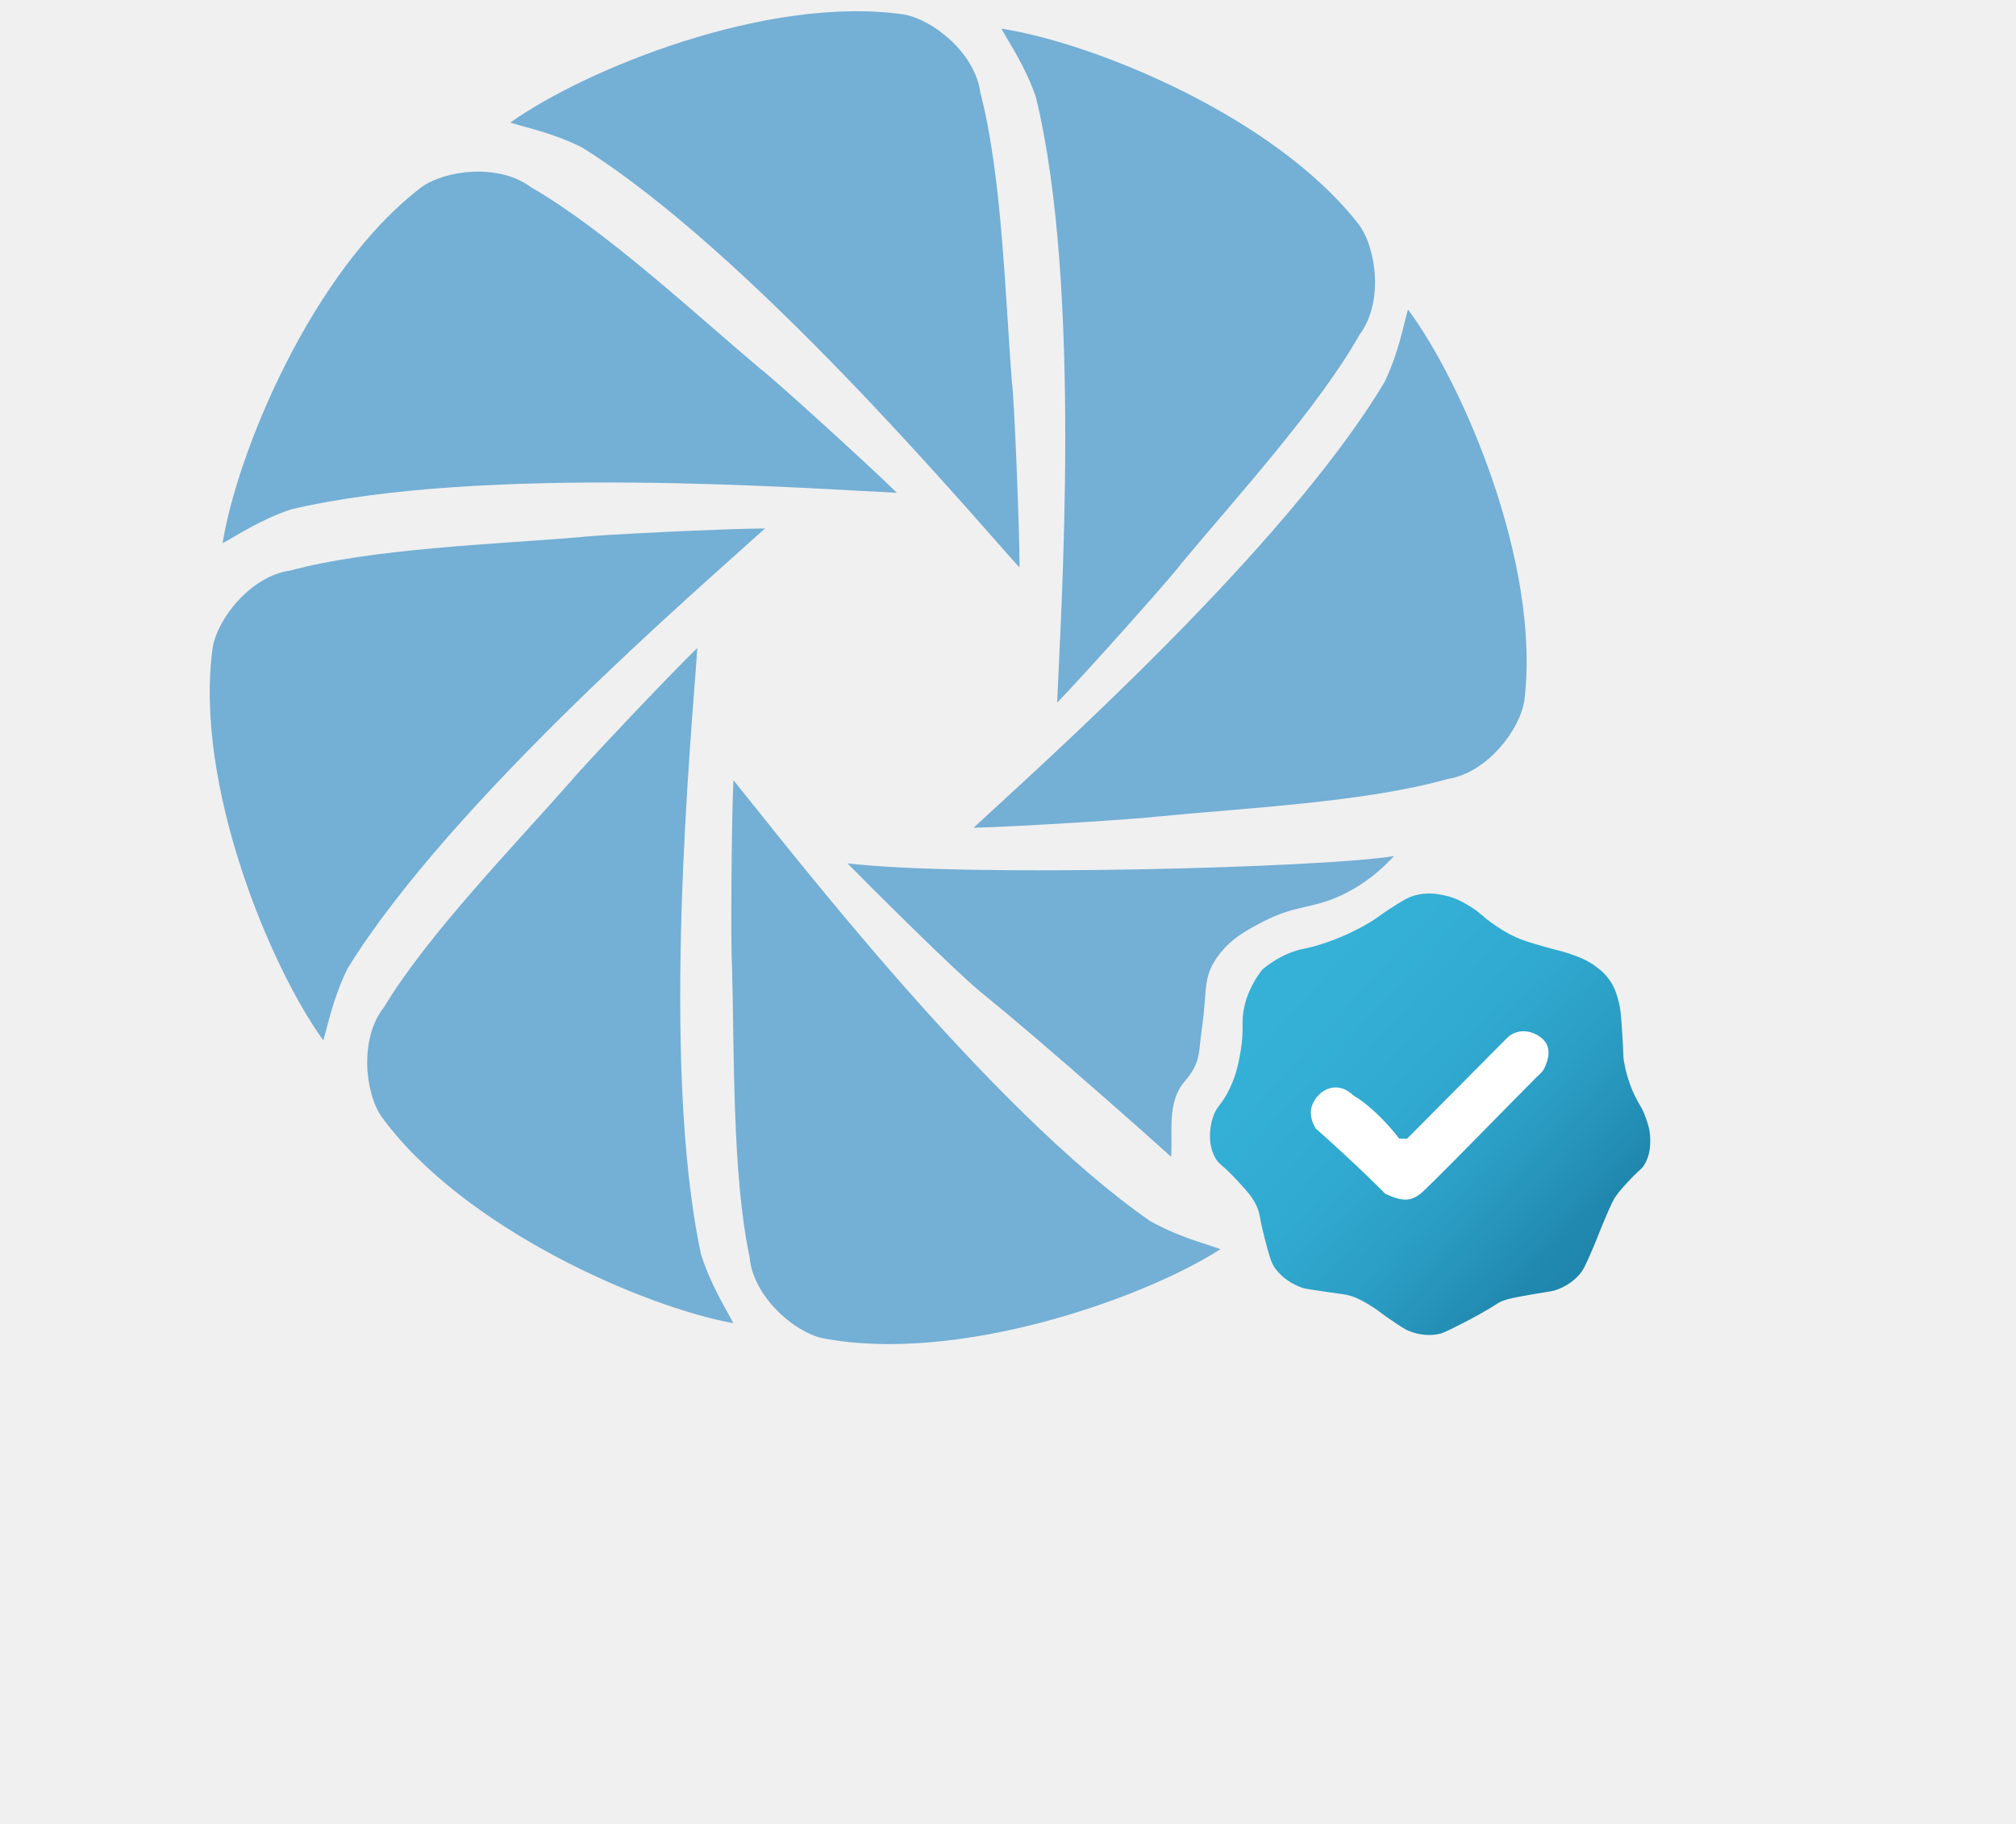
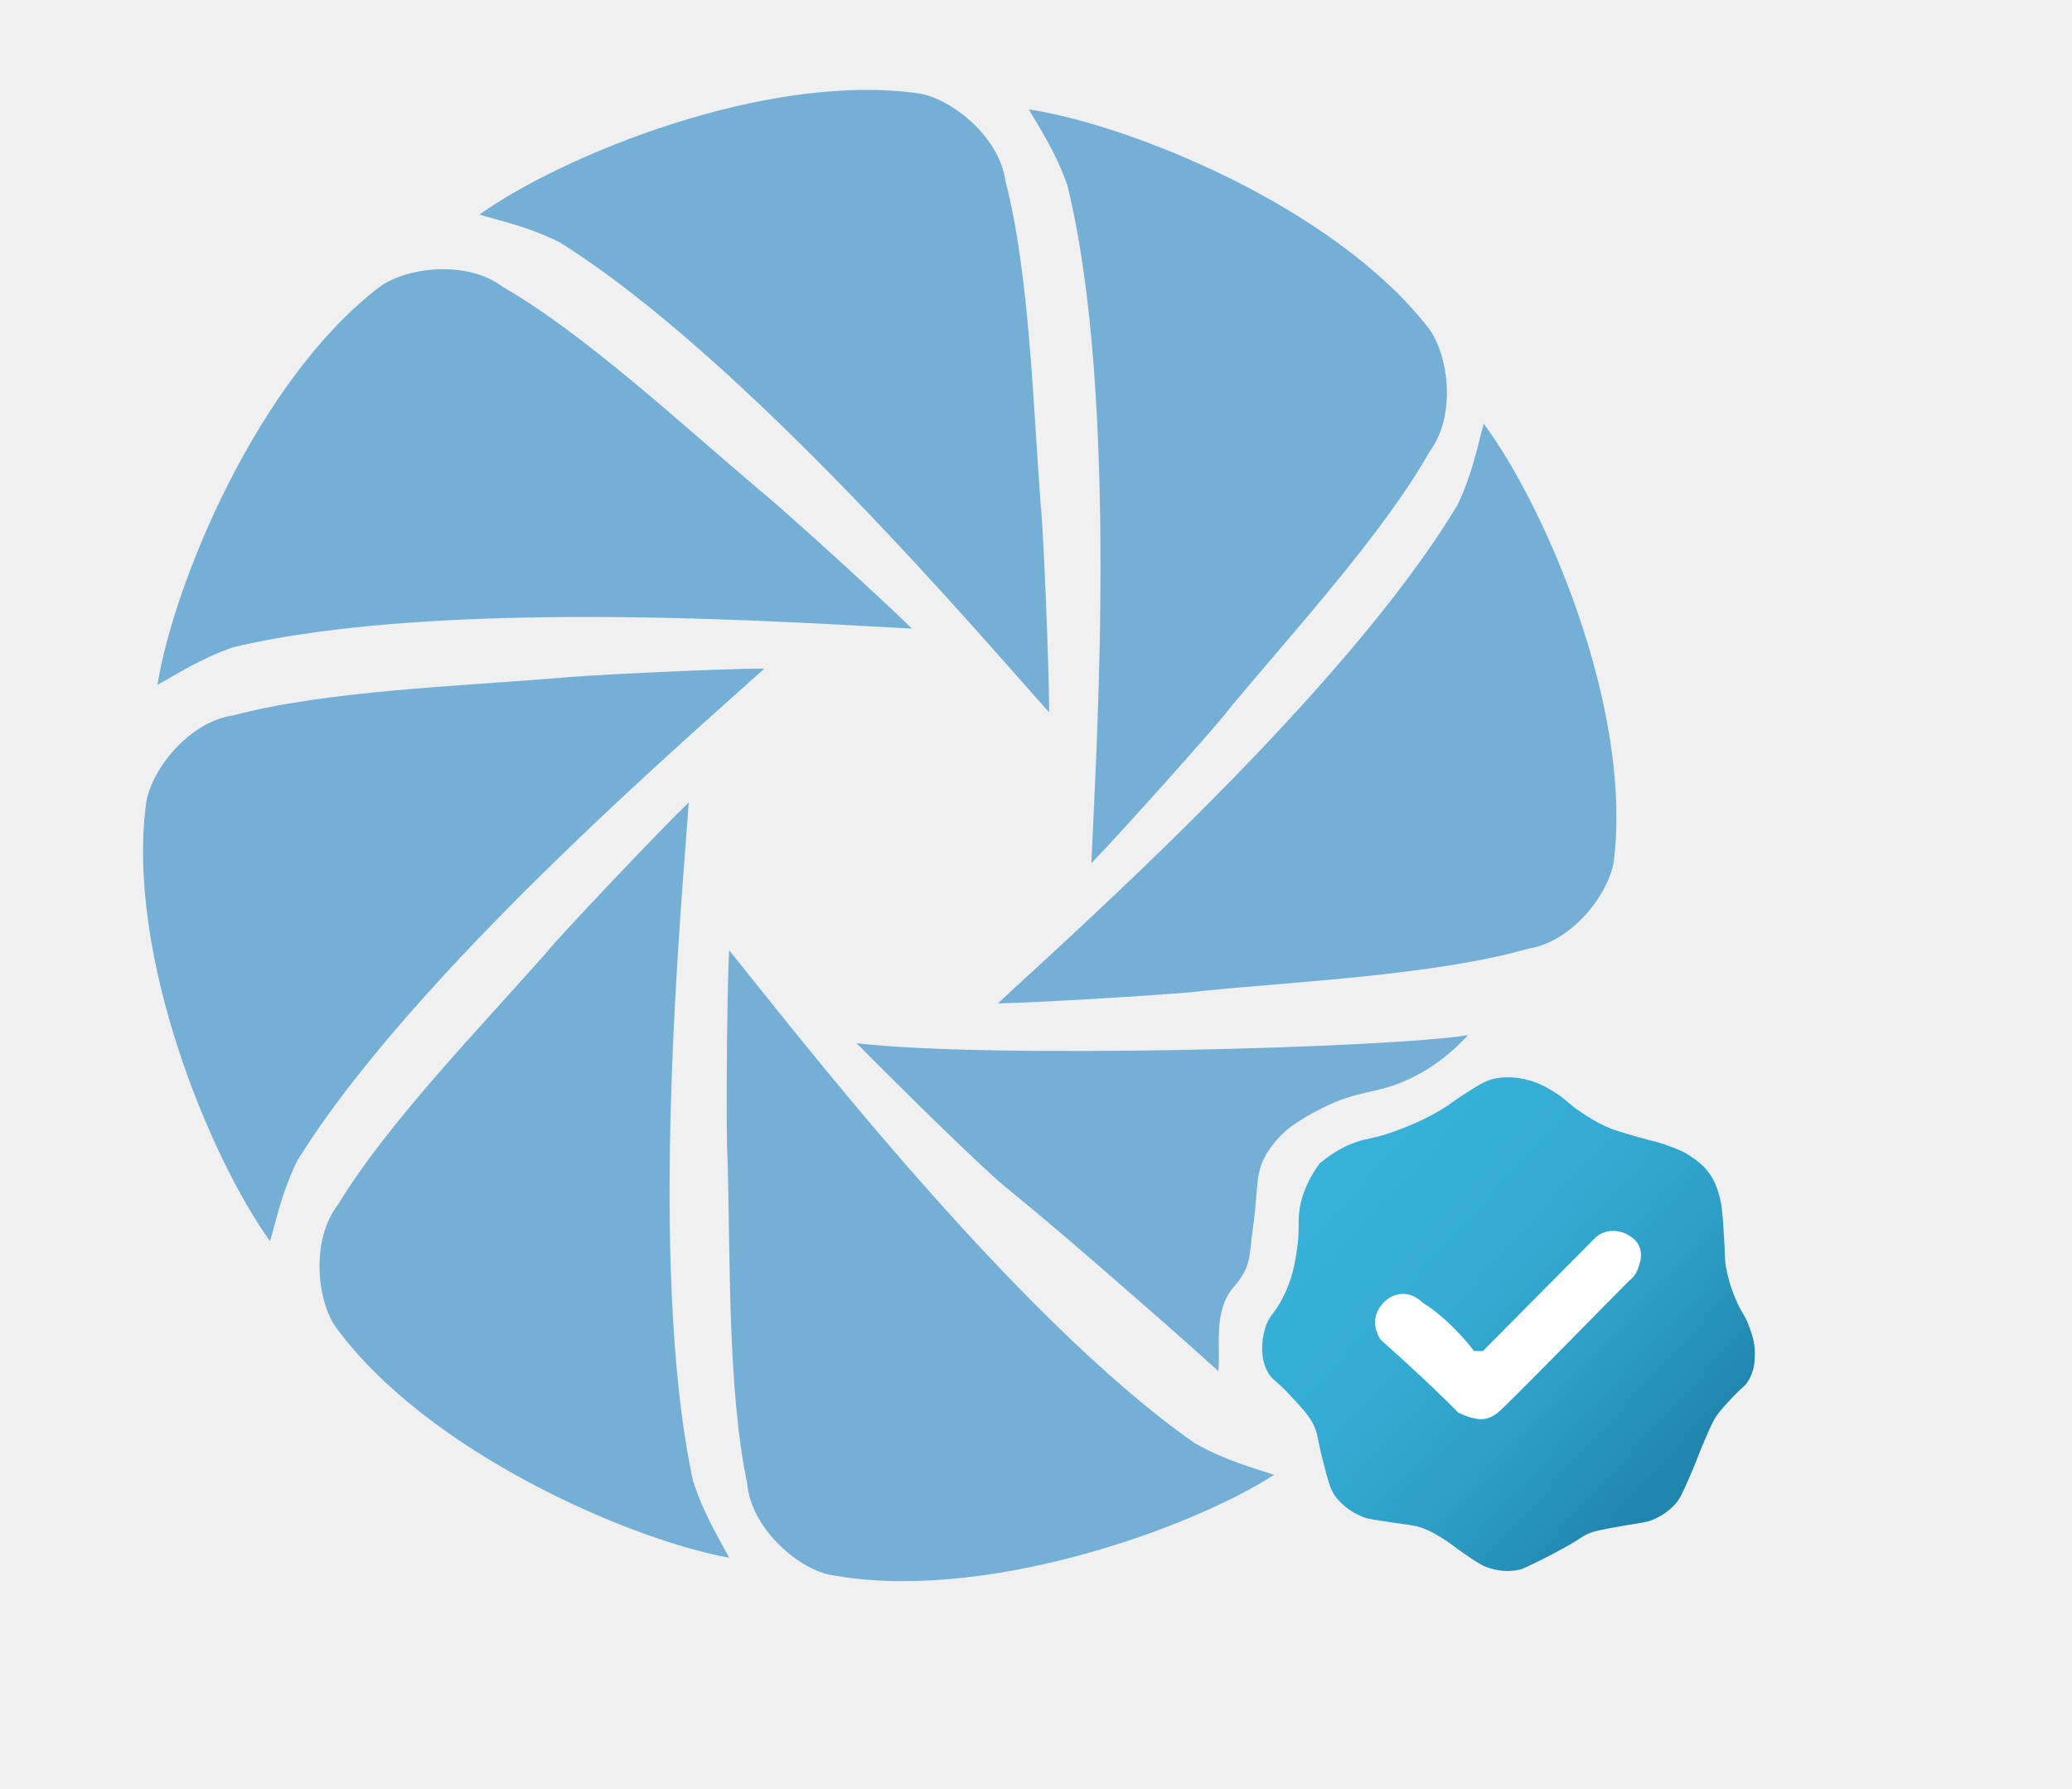
- <svg xmlns="http://www.w3.org/2000/svg" id="_레이어_1" data-name="레이어_1" version="1.1" viewBox="234 344 168 152">
+ <svg xmlns="http://www.w3.org/2000/svg" version="1.1" viewBox="260 376 117 101">
  <defs>
-     <style>
-       .st0 {
-         fill: #fff;
-       }
- 
-       .st1 {
-         fill: url(#_무제_그라디언트_88);
-       }
- 
-       .st2 {
-         fill: url(#_무제_그라디언트_136);
-       }
- 
-       .st3 {
-         fill: #74afd5;
-       }
-     </style>
-     <linearGradient id="_무제_그라디언트_136" data-name="무제 그라디언트 136" x1="337.66" y1="425.17" x2="396.13" y2="412.42" gradientUnits="userSpaceOnUse">
+     <linearGradient id="sl" x1="333.42" y1="441.91" x2="377.75" y2="432.24" gradientUnits="userSpaceOnUse">
      <stop offset="0" stop-color="#74afd5" />
      <stop offset=".82" stop-color="#1b7fc4" />
    </linearGradient>
-     <linearGradient id="_무제_그라디언트_88" data-name="무제 그라디언트 88" x1="306.26" y1="393.69" x2="386.53" y2="467.31" gradientUnits="userSpaceOnUse">
-       <stop offset="0" stop-color="#6bbddc" />
-       <stop offset=".11" stop-color="#36b3da" />
-       <stop offset=".44" stop-color="#35b1d8" />
-       <stop offset=".56" stop-color="#31aad1" />
-       <stop offset=".64" stop-color="#2b9ec5" />
-       <stop offset=".71" stop-color="#238db4" />
-       <stop offset=".73" stop-color="#2087ae" />
-       <stop offset="1" stop-color="#17789e" />
+     <linearGradient id="sm" x1="309.61" y1="418.04" x2="370.46" y2="473.85" gradientUnits="userSpaceOnUse">
+       <stop offset="0" stop-color="#6cbedd" />
+       <stop offset=".11" stop-color="#38b3da" />
+       <stop offset=".44" stop-color="#37b1d8" />
+       <stop offset=".56" stop-color="#33aad1" />
+       <stop offset=".64" stop-color="#2d9ec5" />
+       <stop offset=".71" stop-color="#248db5" />
+       <stop offset=".73" stop-color="#2187af" />
+       <stop offset="1" stop-color="#19789f" />
    </linearGradient>
  </defs>
-   <path class="st3" d="M297.38,374.75c.83.58,9.03,8.01,11.36,10.32-6.98-.32-34.54-2.41-50.52,1.39-2.57.88-4.34,2.09-5.67,2.81,1.18-7.44,7.41-22.69,16.57-29.67,2.03-1.46,6.51-1.98,9.12,0,6.12,3.51,13.57,10.45,19.14,15.15Z" />
-   <path class="st3" d="M282.42,388.76c1-.17,12.05-.71,15.33-.72-5.17,4.71-26.15,22.69-34.78,36.66-1.2,2.44-1.6,4.55-2.03,6-4.42-6.11-10.78-21.3-9.22-32.71.4-2.47,3.22-6,6.46-6.44,6.81-1.84,16.98-2.19,24.25-2.79Z" />
-   <path class="st3" d="M281.55,409.14c.6-.81,8.2-8.86,10.56-11.14-.46,6.98-3.14,34.48.31,50.54.83,2.59,2,4.39,2.69,5.73-7.42-1.34-22.53-7.89-29.31-17.2-1.42-2.06-1.84-6.56.19-9.12,3.64-6.04,10.73-13.34,15.55-18.81Z" />
-   <path class="st2" d="M295,424.37c-.11-1.01-.05-12.07.12-15.35,4.42,5.42,21.22,27.35,34.71,36.73,2.37,1.33,4.46,1.84,5.88,2.35-6.34,4.08-21.85,9.6-33.17,7.42-2.44-.54-5.82-3.54-6.08-6.8-1.46-6.9-1.26-17.08-1.46-24.36Z" />
-   <path class="st3" d="M331.59,440.4c-1.21-1.09-3-2.69-5.19-4.61-5.32-4.66-7.76-6.74-10.75-9.18-1.95-1.59-8.95-8.54-11.03-10.66,9.94,1.17,39.78.36,45.55-.61-1.69,1.83-3.32,2.79-4.52,3.33-2.44,1.1-3.65.73-6.38,2.13-1.61.83-2.69,1.48-3.65,2.72-1.44,1.86-.98,2.82-1.46,6.18-.32,2.2-.07,2.82-1.46,4.45-1.49,1.74-.95,4.3-1.11,6.25Z" />
-   <path class="st3" d="M318.34,375.97c.16,1,.63,12.06.62,15.33-4.68-5.2-22.53-26.29-36.45-35.01-2.43-1.21-4.54-1.62-5.99-2.07,6.13-4.38,21.36-10.65,32.77-9.02,2.47.42,5.98,3.25,6.4,6.5,1.8,6.82,2.08,17,2.64,24.26Z" />
-   <path class="st3" d="M332.33,391.11c-.58.83-7.94,9.09-10.23,11.44.26-6.99,2.13-34.55-1.79-50.51-.9-2.56-2.13-4.33-2.86-5.65,7.45,1.12,22.75,7.23,29.8,16.34,1.48,2.02,2.03,6.5.07,9.12-3.46,6.14-10.34,13.65-15,19.26Z" />
-   <path class="st3" d="M330.46,412.04c-1,.18-12.04.88-15.32.94,5.1-4.78,25.82-23.06,34.25-37.16,1.16-2.45,1.53-4.57,1.94-6.03,4.51,6.04,11.09,21.14,9.7,32.58-.37,2.47-3.13,6.05-6.37,6.54-6.78,1.94-16.95,2.43-24.2,3.14Z" />
-   <g>
-     <path class="st1" d="M339.16,424.83c-.89,1.18-1.28,2.24-1.46,3.04-.32,1.39.01,1.78-.31,3.69-.14.83-.32,1.93-.93,3.19-.68,1.41-1.1,1.39-1.42,2.48-.08.29-.52,1.8.18,3.17.33.65.55.55,1.79,1.88.88.95,1.32,1.43,1.66,2.13.35.71.22.83.71,2.75.35,1.35.53,2.03.84,2.48.8,1.14,2.01,1.58,2.3,1.68.23.08.85.17,2.08.35,1.4.21,1.56.19,2.04.35.69.24,1.2.55,1.73.89.57.36.59.44,1.37.97.88.6,1.32.91,1.73,1.06.28.11,1.3.49,2.48.22.32-.07.81-.31,1.77-.8.41-.2.89-.46,1.51-.8,1.57-.87,1.38-.88,1.9-1.11.52-.22,1.27-.36,2.79-.62,1.36-.24,1.49-.21,1.95-.4.3-.12,1.1-.46,1.77-1.24.31-.36.54-.86.97-1.86.42-.95.51-1.26,1.02-2.48.68-1.64.87-1.93.97-2.08.38-.56.83-1.03,1.28-1.51.81-.85.91-.79,1.15-1.2.5-.81.49-1.66.49-2.08,0-.79-.21-1.38-.4-1.9-.29-.81-.5-.97-.89-1.77-.1-.2-.64-1.34-.89-2.8-.1-.56-.02-.39-.18-2.82-.09-1.3-.13-1.7-.27-2.21-.15-.56-.31-1.19-.8-1.86-.44-.61-.93-.95-1.28-1.2-.67-.46-1.24-.67-1.99-.93-.79-.28-.86-.23-2.21-.62-1.1-.32-1.66-.48-2.26-.75-.77-.35-1.33-.72-1.77-1.02-1.12-.76-1.1-.95-1.99-1.51-.57-.35-1.24-.76-2.21-.97-.47-.1-1.4-.3-2.48,0-.59.16-1.1.49-2.13,1.15-.82.53-.88.65-1.64,1.11-.73.44-1.31.71-1.68.89-.96.45-1.79.74-2.39.93-1.27.4-1.42.31-2.21.58-.68.23-1.64.66-2.7,1.55Z" />
-     <path class="st0" d="M343.86,435.29c.75-.8,1.93-.97,2.92,0,.07.07.21.11.49.31,1.93,1.37,3.32,3.28,3.32,3.28h0s.64.02.66.02c0,0,8.27-8.33,8.33-8.39.71-.73,1.91-.77,2.84-.04s.63,1.77.31,2.48c-.2.44-.54.67-.62.75-1.97,1.97-9.12,9.32-9.75,9.79-.78.59-1.42.69-2.92,0,0,0-.66-.67-.84-.84-2.39-2.35-4.96-4.61-4.96-4.61-.69-1.16-.41-2.07.22-2.75Z" />
-   </g>
+   <path fill="#74afd5" d="M302.88,403.68c.63.44,6.85,6.07,8.61,7.82-5.3-.24-26.18-1.83-38.3,1.05-1.95.67-3.29,1.59-4.3,2.13.9-5.64,5.62-17.2,12.56-22.49,1.54-1.11,4.94-1.5,6.92,0,4.64,2.66,10.29,7.92,14.51,11.48Z" />
+   <path fill="#74afd5" d="M291.54,414.3c.76-.13,9.14-.54,11.62-.54-3.92,3.57-19.82,17.2-26.37,27.79-.91,1.85-1.21,3.45-1.54,4.55-3.35-4.63-8.17-16.14-6.99-24.8.31-1.87,2.44-4.55,4.9-4.89,5.16-1.39,12.87-1.66,18.38-2.12Z" />
+   <path fill="#74afd5" d="M290.89,429.76c.46-.62,6.22-6.72,8-8.44-.35,5.29-2.38,26.14.24,38.31.63,1.96,1.52,3.33,2.04,4.35-5.62-1.02-17.08-5.98-22.22-13.04-1.08-1.56-1.39-4.97.15-6.92,2.76-4.58,8.14-10.11,11.79-14.26Z" />
+   <path fill="url(#sl)" d="M301.08,441.3c-.09-.76-.04-9.15.09-11.63,3.35,4.11,16.09,20.73,26.31,27.85,1.79,1.01,3.38,1.4,4.46,1.78-4.8,3.09-16.57,7.28-25.14,5.63-1.85-.41-4.41-2.68-4.61-5.16-1.11-5.23-.95-12.95-1.11-18.47Z" />
+   <path fill="#74afd5" d="M328.82,453.46c-.91-.82-2.27-2.04-3.94-3.5-4.03-3.53-5.89-5.11-8.15-6.96-1.48-1.21-6.78-6.47-8.36-8.08,7.54.89,30.16.27,34.53-.46-1.28,1.39-2.52,2.12-3.43,2.53-1.85.84-2.77.55-4.84,1.61-1.22.63-2.04,1.12-2.77,2.07-1.09,1.41-.74,2.13-1.11,4.68-.24,1.66-.05,2.14-1.11,3.37-1.13,1.32-.72,3.26-.84,4.73Z" />
+   <path fill="#74afd5" d="M318.77,404.61c.12.76.48,9.14.47,11.62-3.55-3.94-17.08-19.93-27.63-26.54-1.84-.92-3.44-1.23-4.54-1.57,4.65-3.32,16.19-8.08,24.84-6.84,1.87.32,4.53,2.47,4.86,4.93,1.36,5.17,1.58,12.88,2,18.39Z" />
+   <path fill="#74afd5" d="M329.38,416.08c-.44.63-6.02,6.89-7.75,8.67.2-5.3,1.62-26.19-1.36-38.29-.68-1.94-1.61-3.28-2.17-4.28,5.65.85,17.25,5.48,22.59,12.38,1.12,1.53,1.54,4.93.05,6.92-2.62,4.66-7.84,10.35-11.37,14.6Z" />
+   <path fill="#74afd5" d="M327.96,431.96c-.75.14-9.13.67-11.61.71,3.87-3.63,19.57-17.48,25.96-28.17.88-1.86,1.16-3.47,1.47-4.57,3.42,4.58,8.41,16.02,7.35,24.69-.28,1.88-2.37,4.58-4.83,4.96-5.14,1.47-12.85,1.84-18.35,2.38Z" />
+   <path fill="url(#sm)" d="M334.56,441.65c-.67.89-.97,1.7-1.11,2.3-.24,1.05,0,1.35-.24,2.8-.1.63-.24,1.46-.71,2.42-.52,1.07-.83,1.06-1.07,1.88-.06.22-.4,1.36.13,2.4.25.49.42.41,1.36,1.43.67.72,1,1.08,1.26,1.61.26.54.16.63.54,2.08.26,1.02.4,1.54.64,1.88.61.87,1.52,1.2,1.75,1.28.18.06.64.13,1.58.27,1.06.16,1.18.15,1.54.27.52.18.91.42,1.31.67.43.27.45.33,1.04.74.67.46,1,.69,1.31.81.21.08.99.37,1.88.17.24-.05.61-.24,1.34-.6.31-.15.68-.35,1.14-.6,1.19-.66,1.04-.67,1.44-.84.39-.17.97-.27,2.12-.47,1.03-.18,1.13-.16,1.48-.3.22-.09.83-.35,1.34-.94.24-.27.41-.66.74-1.41.32-.72.39-.96.77-1.88.52-1.24.66-1.46.74-1.58.29-.43.63-.78.97-1.14.61-.64.69-.6.87-.91.38-.61.37-1.26.37-1.58,0-.6-.16-1.05-.3-1.44-.22-.62-.38-.74-.67-1.34-.07-.15-.48-1.01-.67-2.13-.07-.42-.01-.3-.13-2.14-.07-.99-.1-1.29-.2-1.68-.11-.43-.24-.91-.6-1.41-.33-.46-.7-.72-.97-.91-.5-.35-.94-.5-1.51-.71-.6-.21-.65-.17-1.68-.47-.83-.24-1.26-.36-1.71-.57-.59-.27-1.01-.55-1.34-.77-.85-.57-.83-.72-1.51-1.14-.43-.27-.94-.58-1.68-.74-.35-.08-1.06-.22-1.88,0-.44.12-.83.37-1.61.87-.62.4-.67.49-1.24.84-.55.33-1,.54-1.28.67-.73.34-1.36.56-1.81.71-.96.3-1.08.23-1.68.44-.51.17-1.24.5-2.05,1.18Z" />
+   <path fill="#fff" d="M338.12,449.58c.57-.6,1.46-.74,2.22,0,.06.06.16.09.37.24,1.46,1.04,2.52,2.48,2.52,2.48h0s.49.01.5.01c0,0,6.27-6.32,6.31-6.36.54-.55,1.45-.59,2.15-.03s.48,1.34.24,1.88c-.15.33-.41.51-.47.57-1.49,1.49-6.92,7.06-7.39,7.42-.59.45-1.07.52-2.22,0,0,0-.5-.51-.64-.64-1.81-1.78-3.76-3.49-3.76-3.49-.52-.88-.31-1.57.17-2.08Z" />
</svg>
